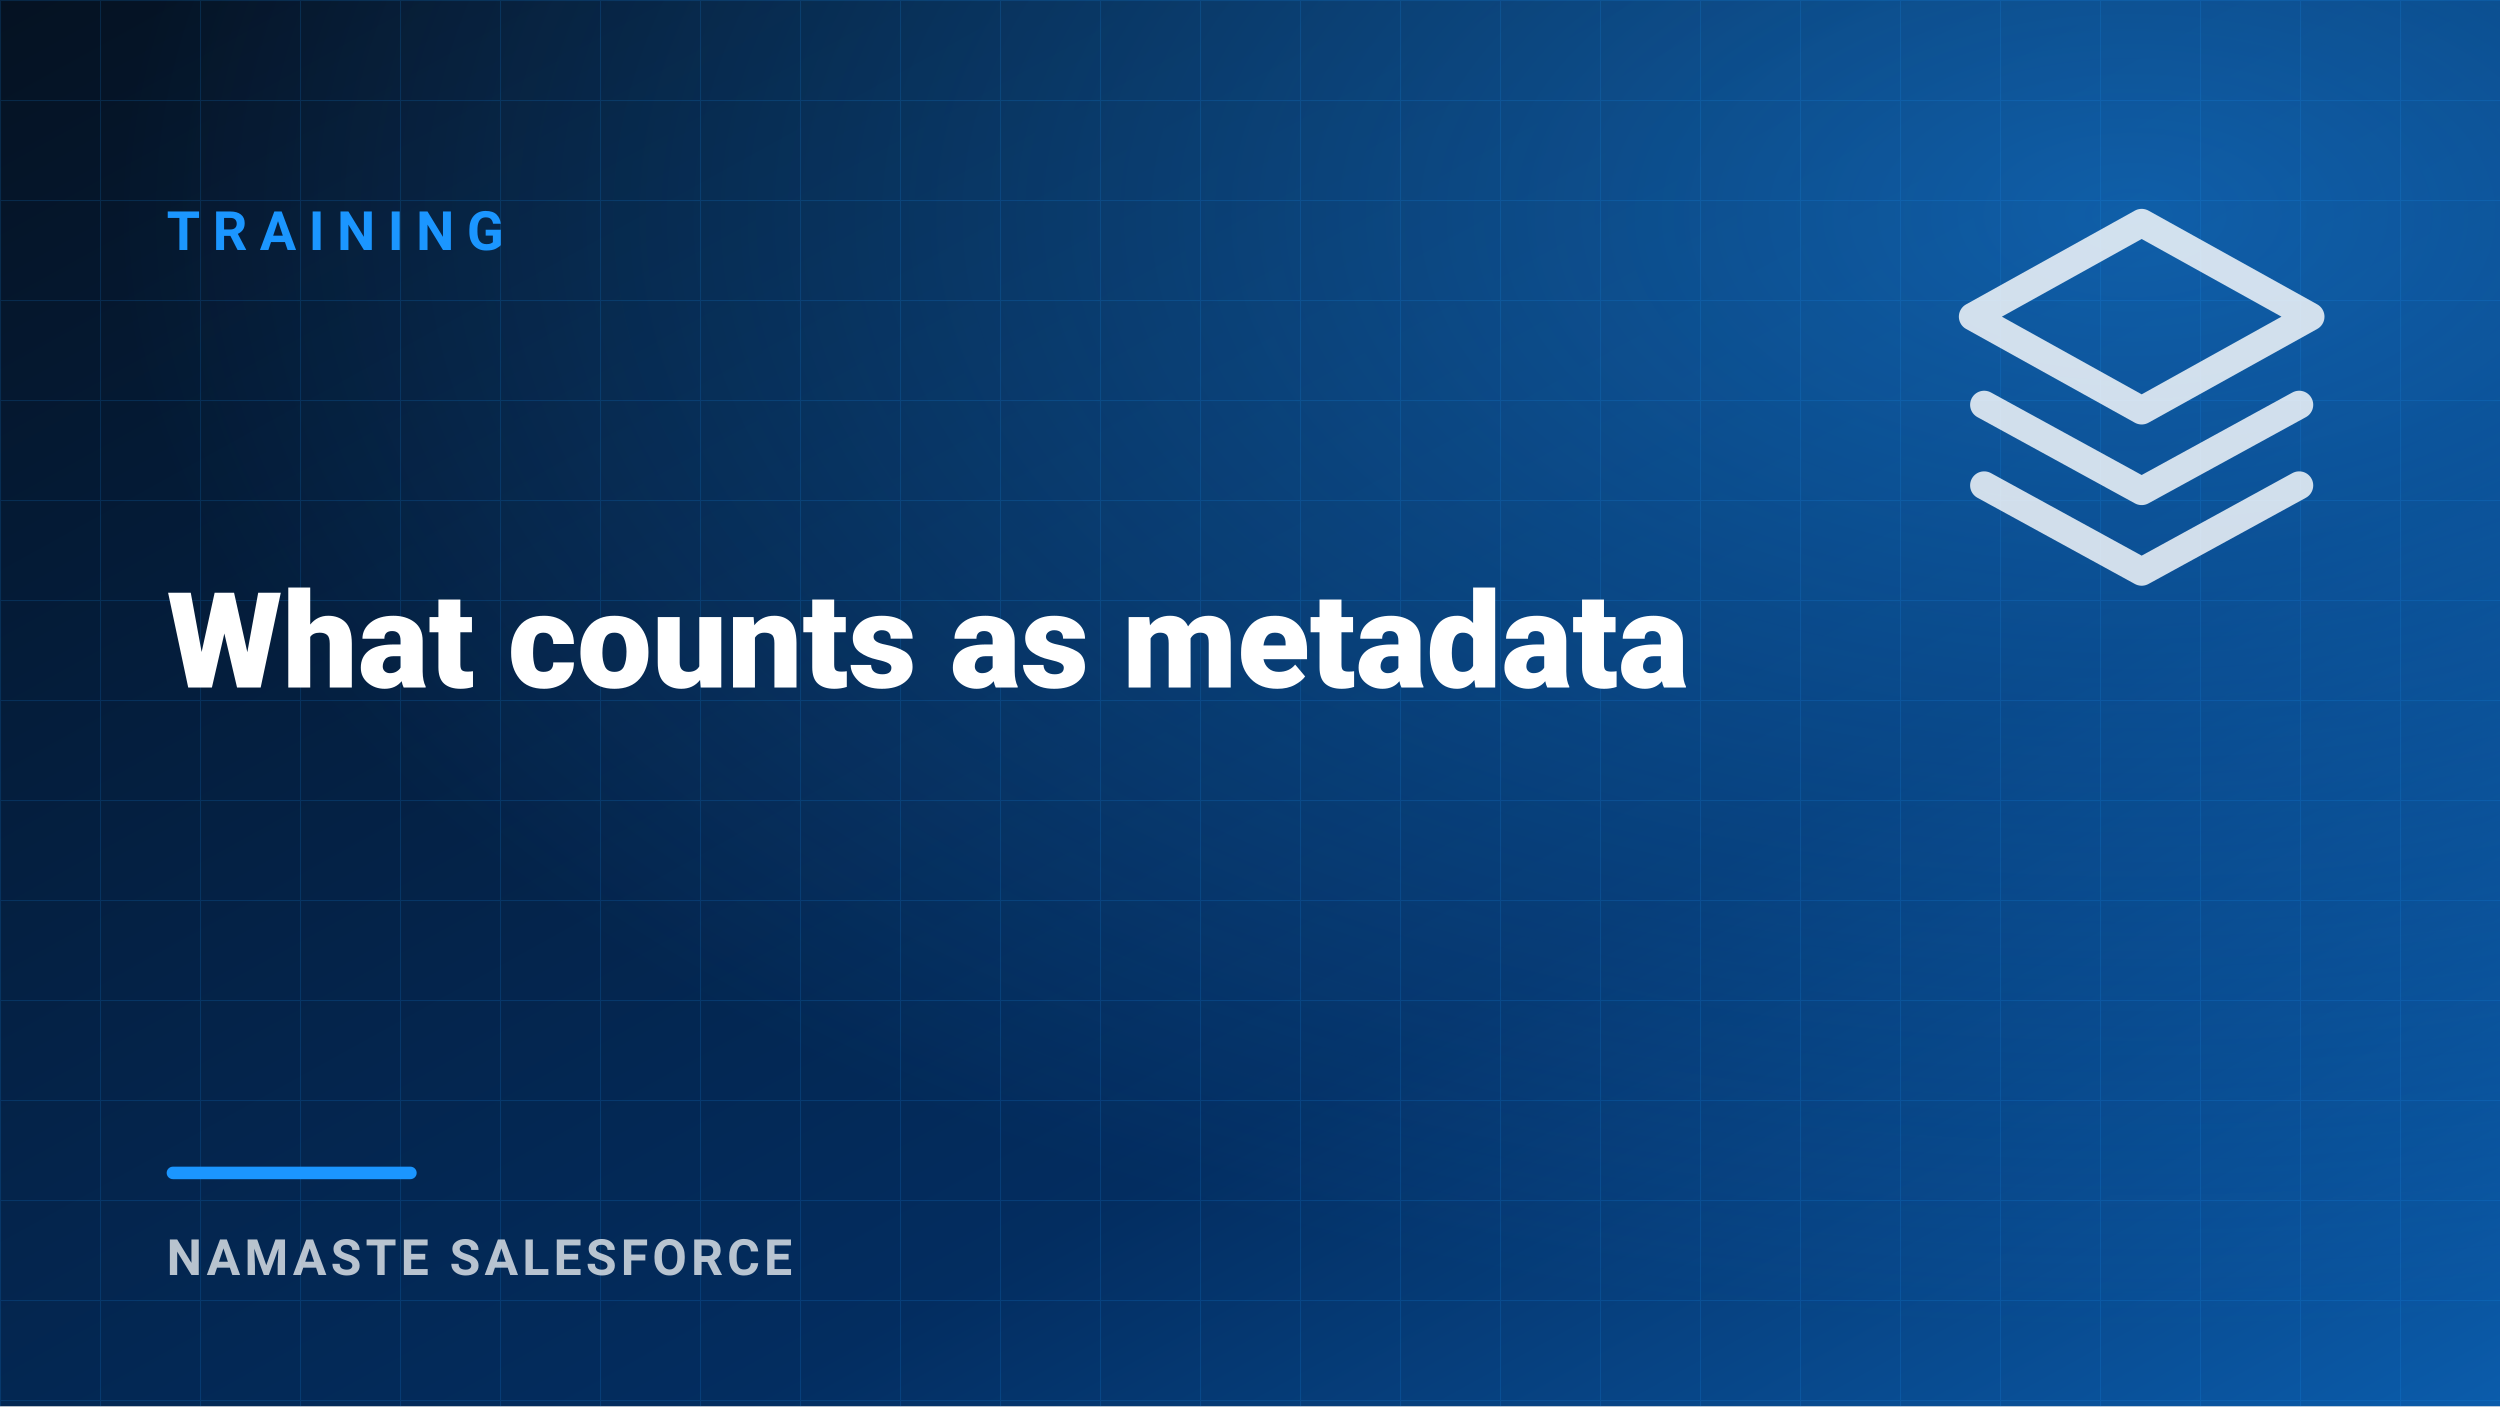
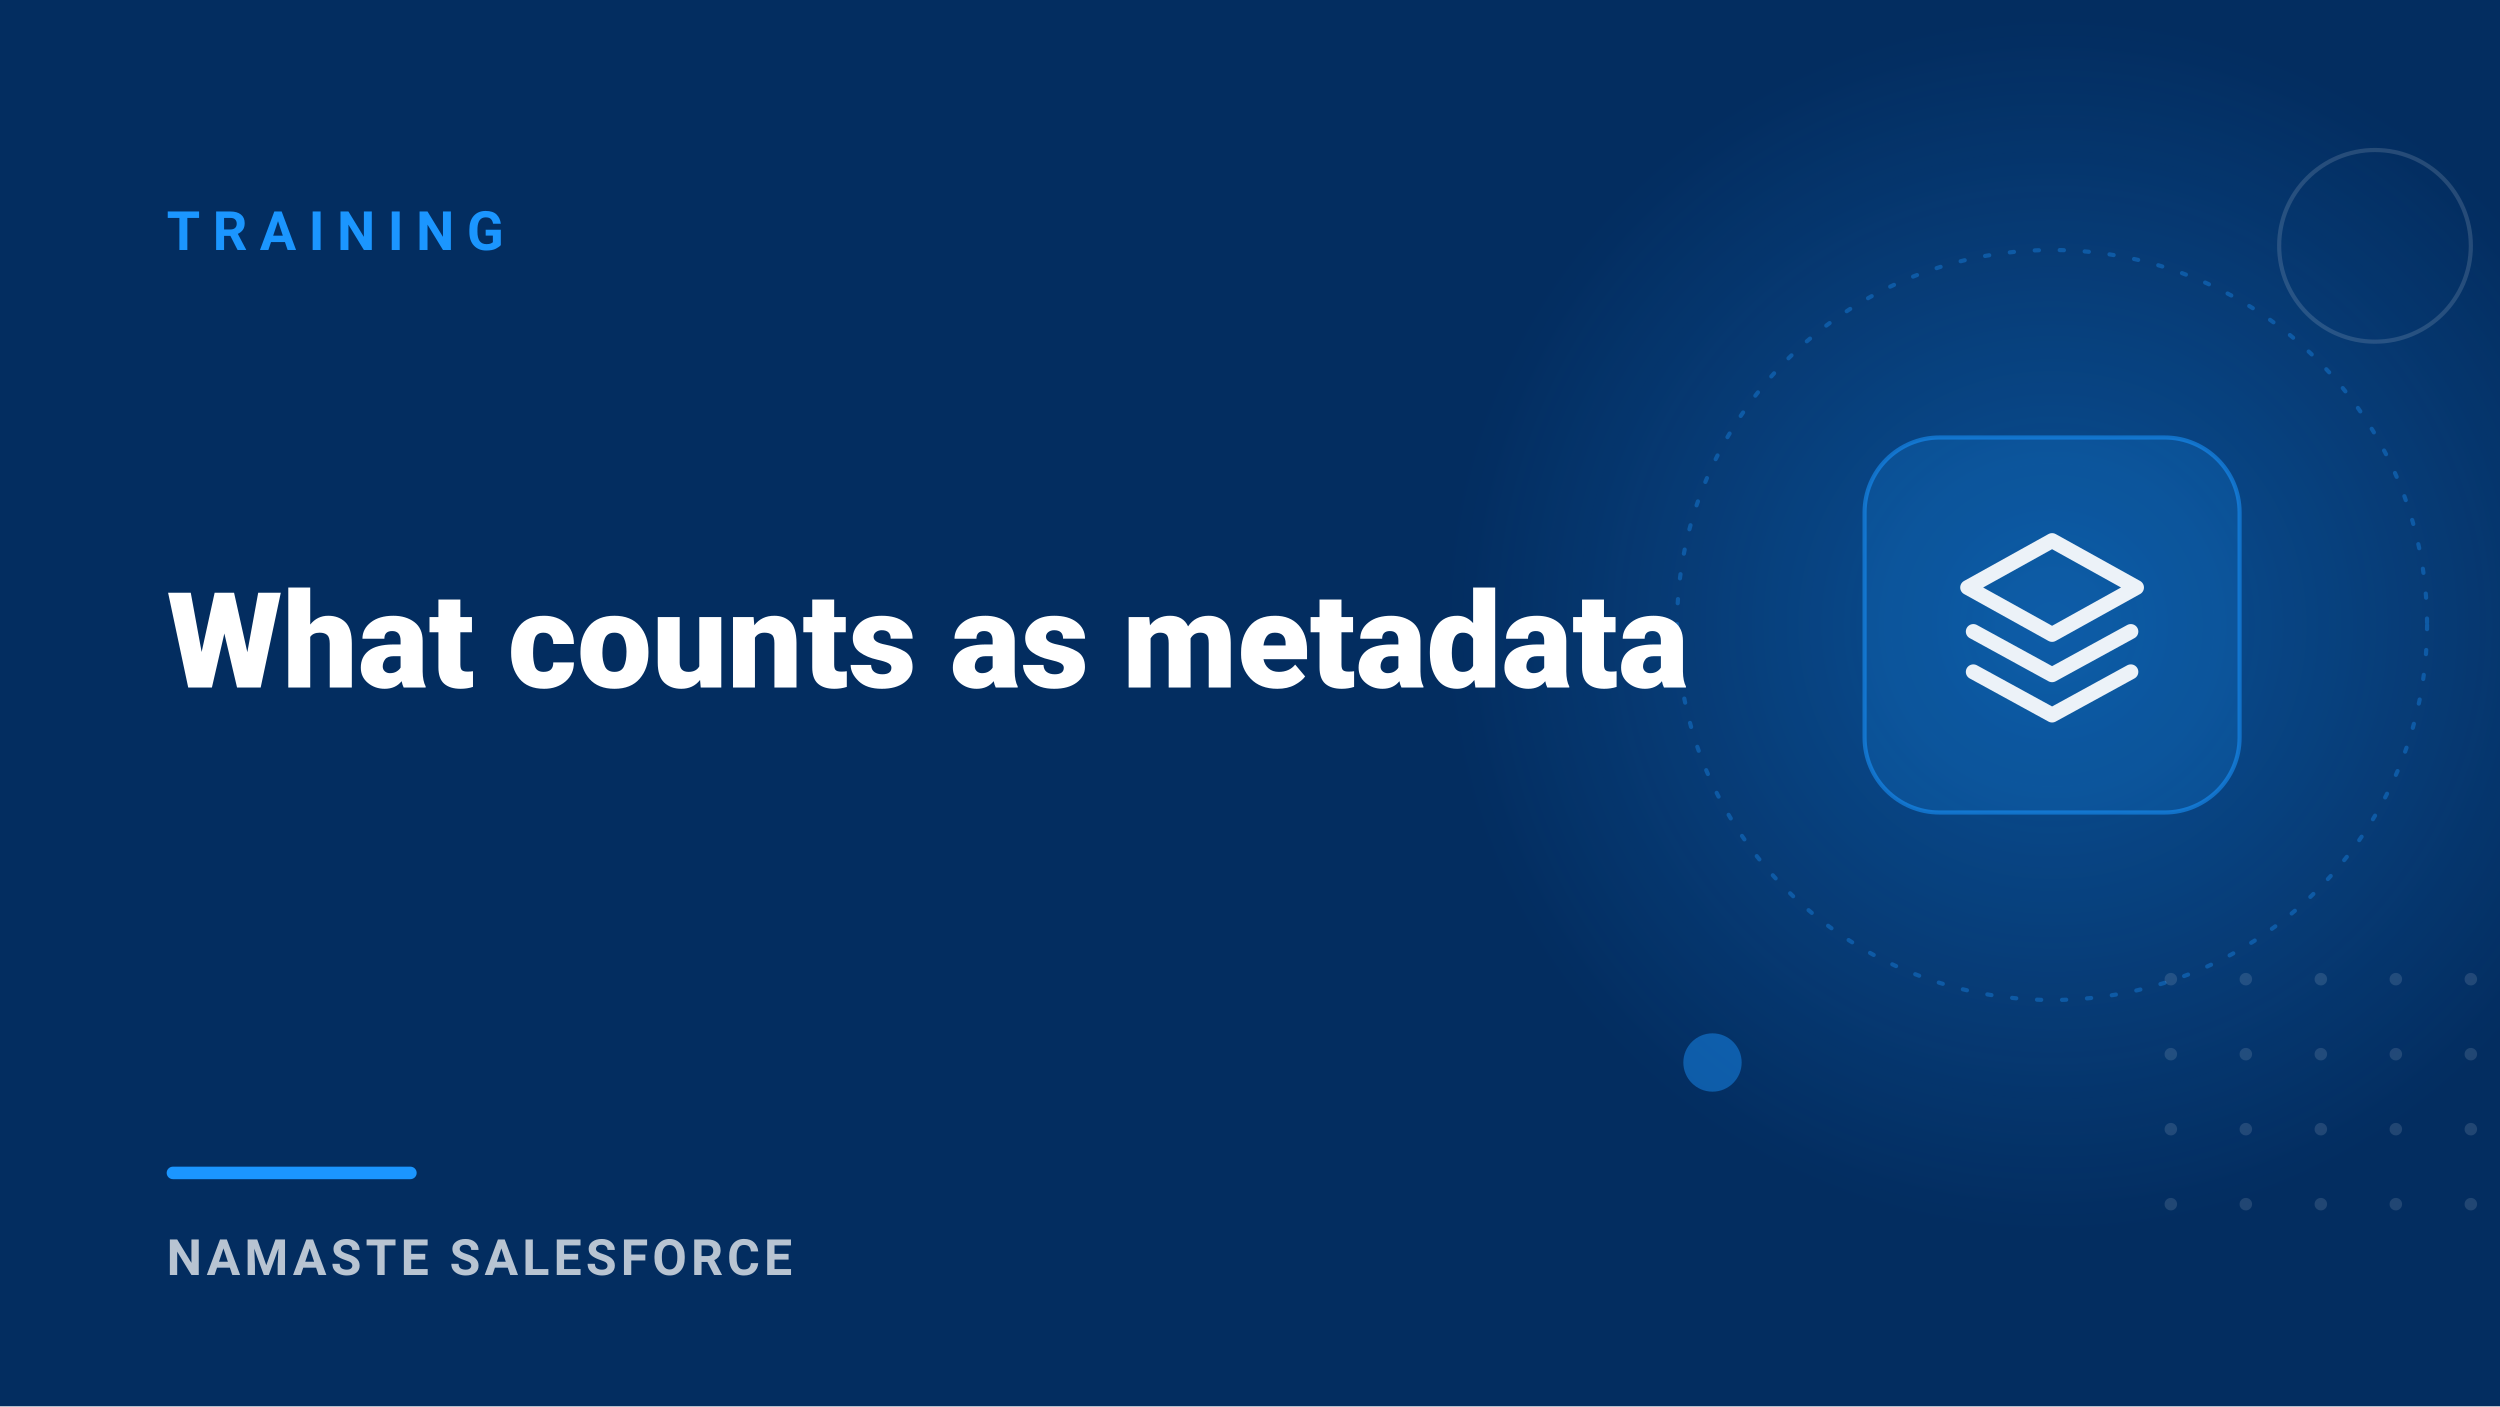
<svg xmlns="http://www.w3.org/2000/svg" viewBox="0 0 1200 675" font-family="Figtree,-apple-system,'Segoe UI',Roboto,sans-serif">
  <defs>
-     <linearGradient id="bg" x1="0" y1="0" x2="1" y2="1">
-       <stop offset="0" stop-color="#051222" />
-       <stop offset="0.65" stop-color="#032d60" />
-       <stop offset="1" stop-color="#0b5cab" />
-     </linearGradient>
-     <pattern id="grid" width="48" height="48" patternUnits="userSpaceOnUse">
-       <path d="M48 0H0v48" fill="none" stroke="rgba(27,150,255,0.16)" stroke-width="1" />
-     </pattern>
-     <radialGradient id="glow" cx="0.85" cy="0.15" r="0.8">
-       <stop offset="0" stop-color="rgba(27,150,255,0.5)" />
+     <radialGradient id="glow" cx="0.5" cy="0.5" r="0.5">
+       <stop offset="0" stop-color="rgba(27,150,255,0.35)" />
      <stop offset="1" stop-color="rgba(27,150,255,0)" />
    </radialGradient>
+     <clipPath id="frame">
+       <rect width="1200" height="675" />
+     </clipPath>
  </defs>
-   <rect width="1200" height="675" fill="url(#bg)" />
-   <rect width="1200" height="675" fill="url(#grid)" />
-   <rect width="1200" height="675" fill="url(#glow)" />
-   <g transform="translate(920,80) scale(9)" fill="none" stroke="rgba(255,255,255,0.9)" stroke-width="1.5" stroke-linecap="round" stroke-linejoin="round" opacity="0.9">
-     <path d="m12 3 9 5-9 5-9-5 9-5z" />
-     <path d="m3.6 12.7 8.4 4.6 8.4-4.6M3.6 17 12 21.6 20.4 17" />
+   <rect width="1200" height="675" fill="#032d60" />
+   <g clip-path="url(#frame)">
+     <circle cx="985" cy="300" r="290" fill="url(#glow)" />
+     <circle cx="985" cy="300" r="180" fill="none" stroke="rgba(27,150,255,0.35)" stroke-width="2" stroke-dasharray="2 10" stroke-linecap="round" />
+     <circle cx="1140" cy="118" r="46" fill="none" stroke="rgba(255,255,255,0.14)" stroke-width="2" />
+     <circle cx="822" cy="510" r="14" fill="rgba(27,150,255,0.45)" />
+     <g fill="rgba(255,255,255,0.12)" transform="translate(1042,470)">
+       <circle cx="0" cy="0" r="3" />
+       <circle cx="0" cy="36" r="3" />
+       <circle cx="0" cy="72" r="3" />
+       <circle cx="0" cy="108" r="3" />
+       <circle cx="36" cy="0" r="3" />
+       <circle cx="36" cy="36" r="3" />
+       <circle cx="36" cy="72" r="3" />
+       <circle cx="36" cy="108" r="3" />
+       <circle cx="72" cy="0" r="3" />
+       <circle cx="72" cy="36" r="3" />
+       <circle cx="72" cy="72" r="3" />
+       <circle cx="72" cy="108" r="3" />
+       <circle cx="108" cy="0" r="3" />
+       <circle cx="108" cy="36" r="3" />
+       <circle cx="108" cy="72" r="3" />
+       <circle cx="108" cy="108" r="3" />
+       <circle cx="144" cy="0" r="3" />
+       <circle cx="144" cy="36" r="3" />
+       <circle cx="144" cy="72" r="3" />
+       <circle cx="144" cy="108" r="3" />
+     </g>
+     <rect x="895" y="210" width="180" height="180" rx="36" fill="rgba(27,150,255,0.16)" stroke="rgba(27,150,255,0.55)" stroke-width="2" />
+     <g transform="translate(931,246) scale(4.5)" fill="none" stroke="rgba(255,255,255,0.92)" stroke-width="1.6" stroke-linecap="round" stroke-linejoin="round">
+       <path d="m12 3 9 5-9 5-9-5 9-5z" />
+       <path d="m3.6 12.7 8.4 4.6 8.4-4.6M3.6 17 12 21.6 20.4 17" />
+     </g>
  </g>
  <text x="80" y="120" font-size="26" font-weight="700" letter-spacing="6" fill="#1b96ff">TRAINING</text>
  <text x="80" y="330" font-size="64" font-weight="800" fill="#ffffff">
    <tspan x="80" dy="0">What counts as metadata</tspan>
  </text>
  <rect x="80" y="560" width="120" height="6" rx="3" fill="#1b96ff" />
  <text x="80" y="612" font-size="24" font-weight="600" letter-spacing="2" fill="rgba(244,246,248,0.75)">NAMASTE SALESFORCE</text>
</svg>
